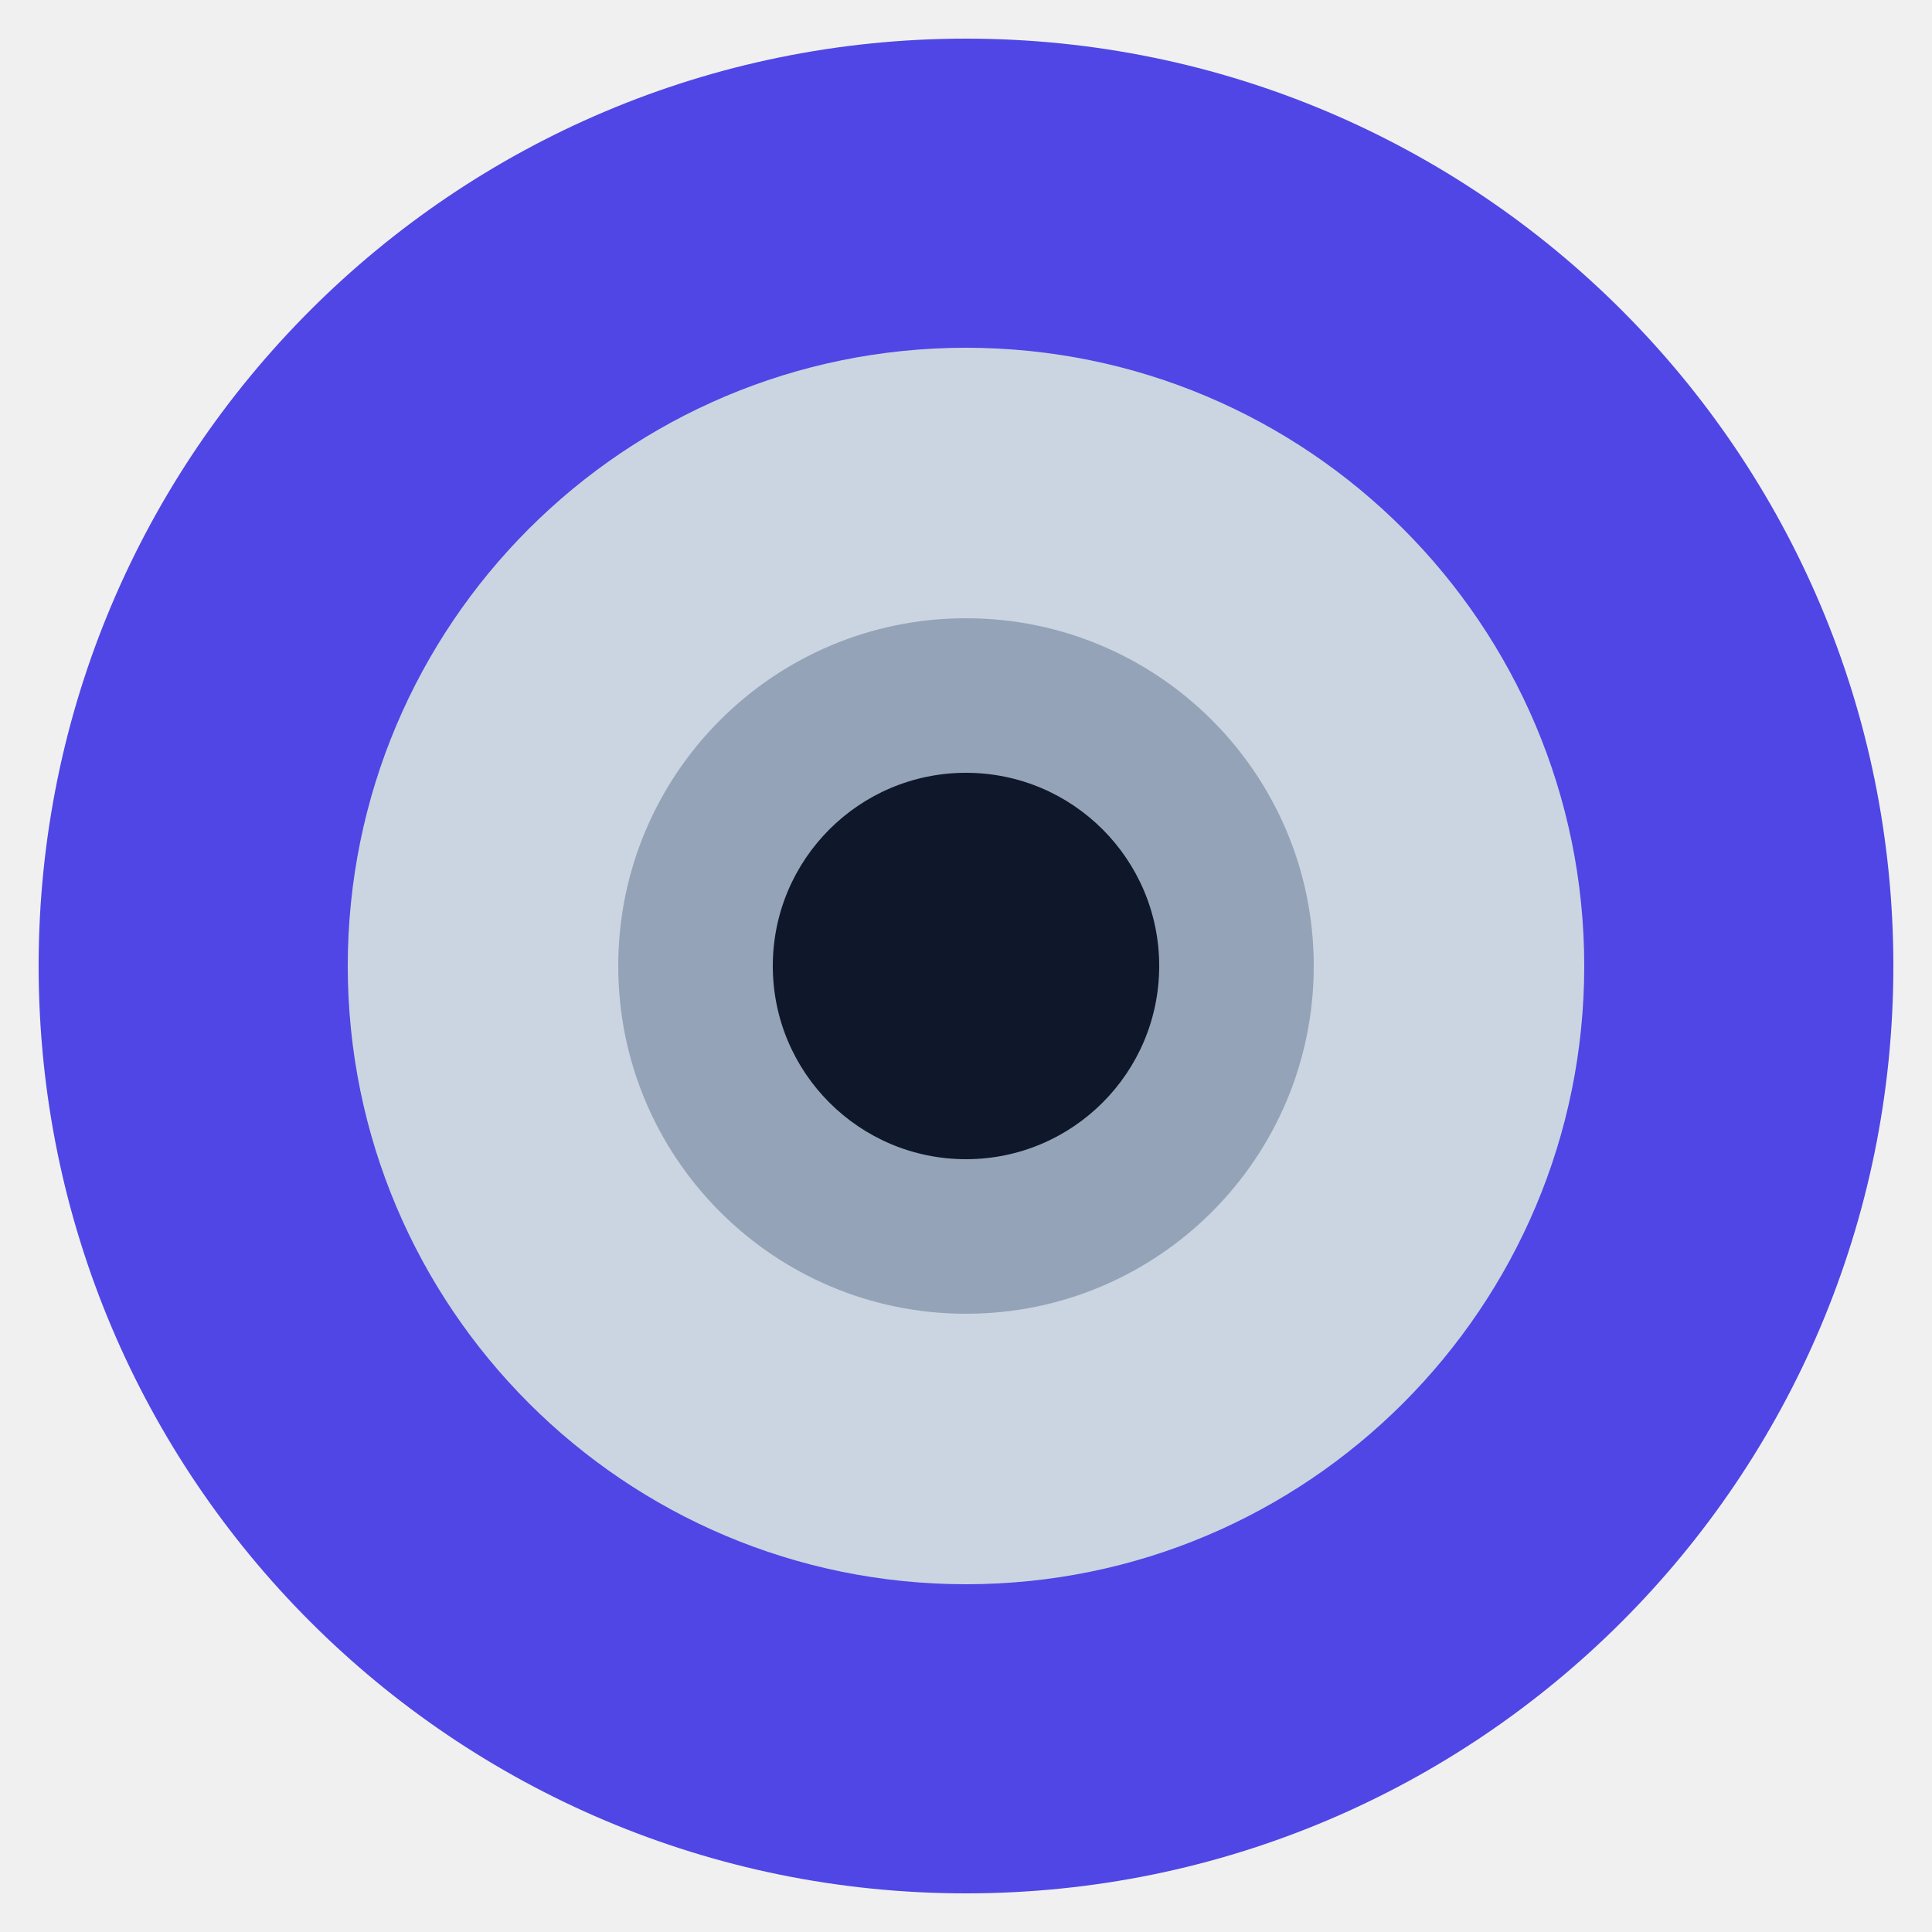
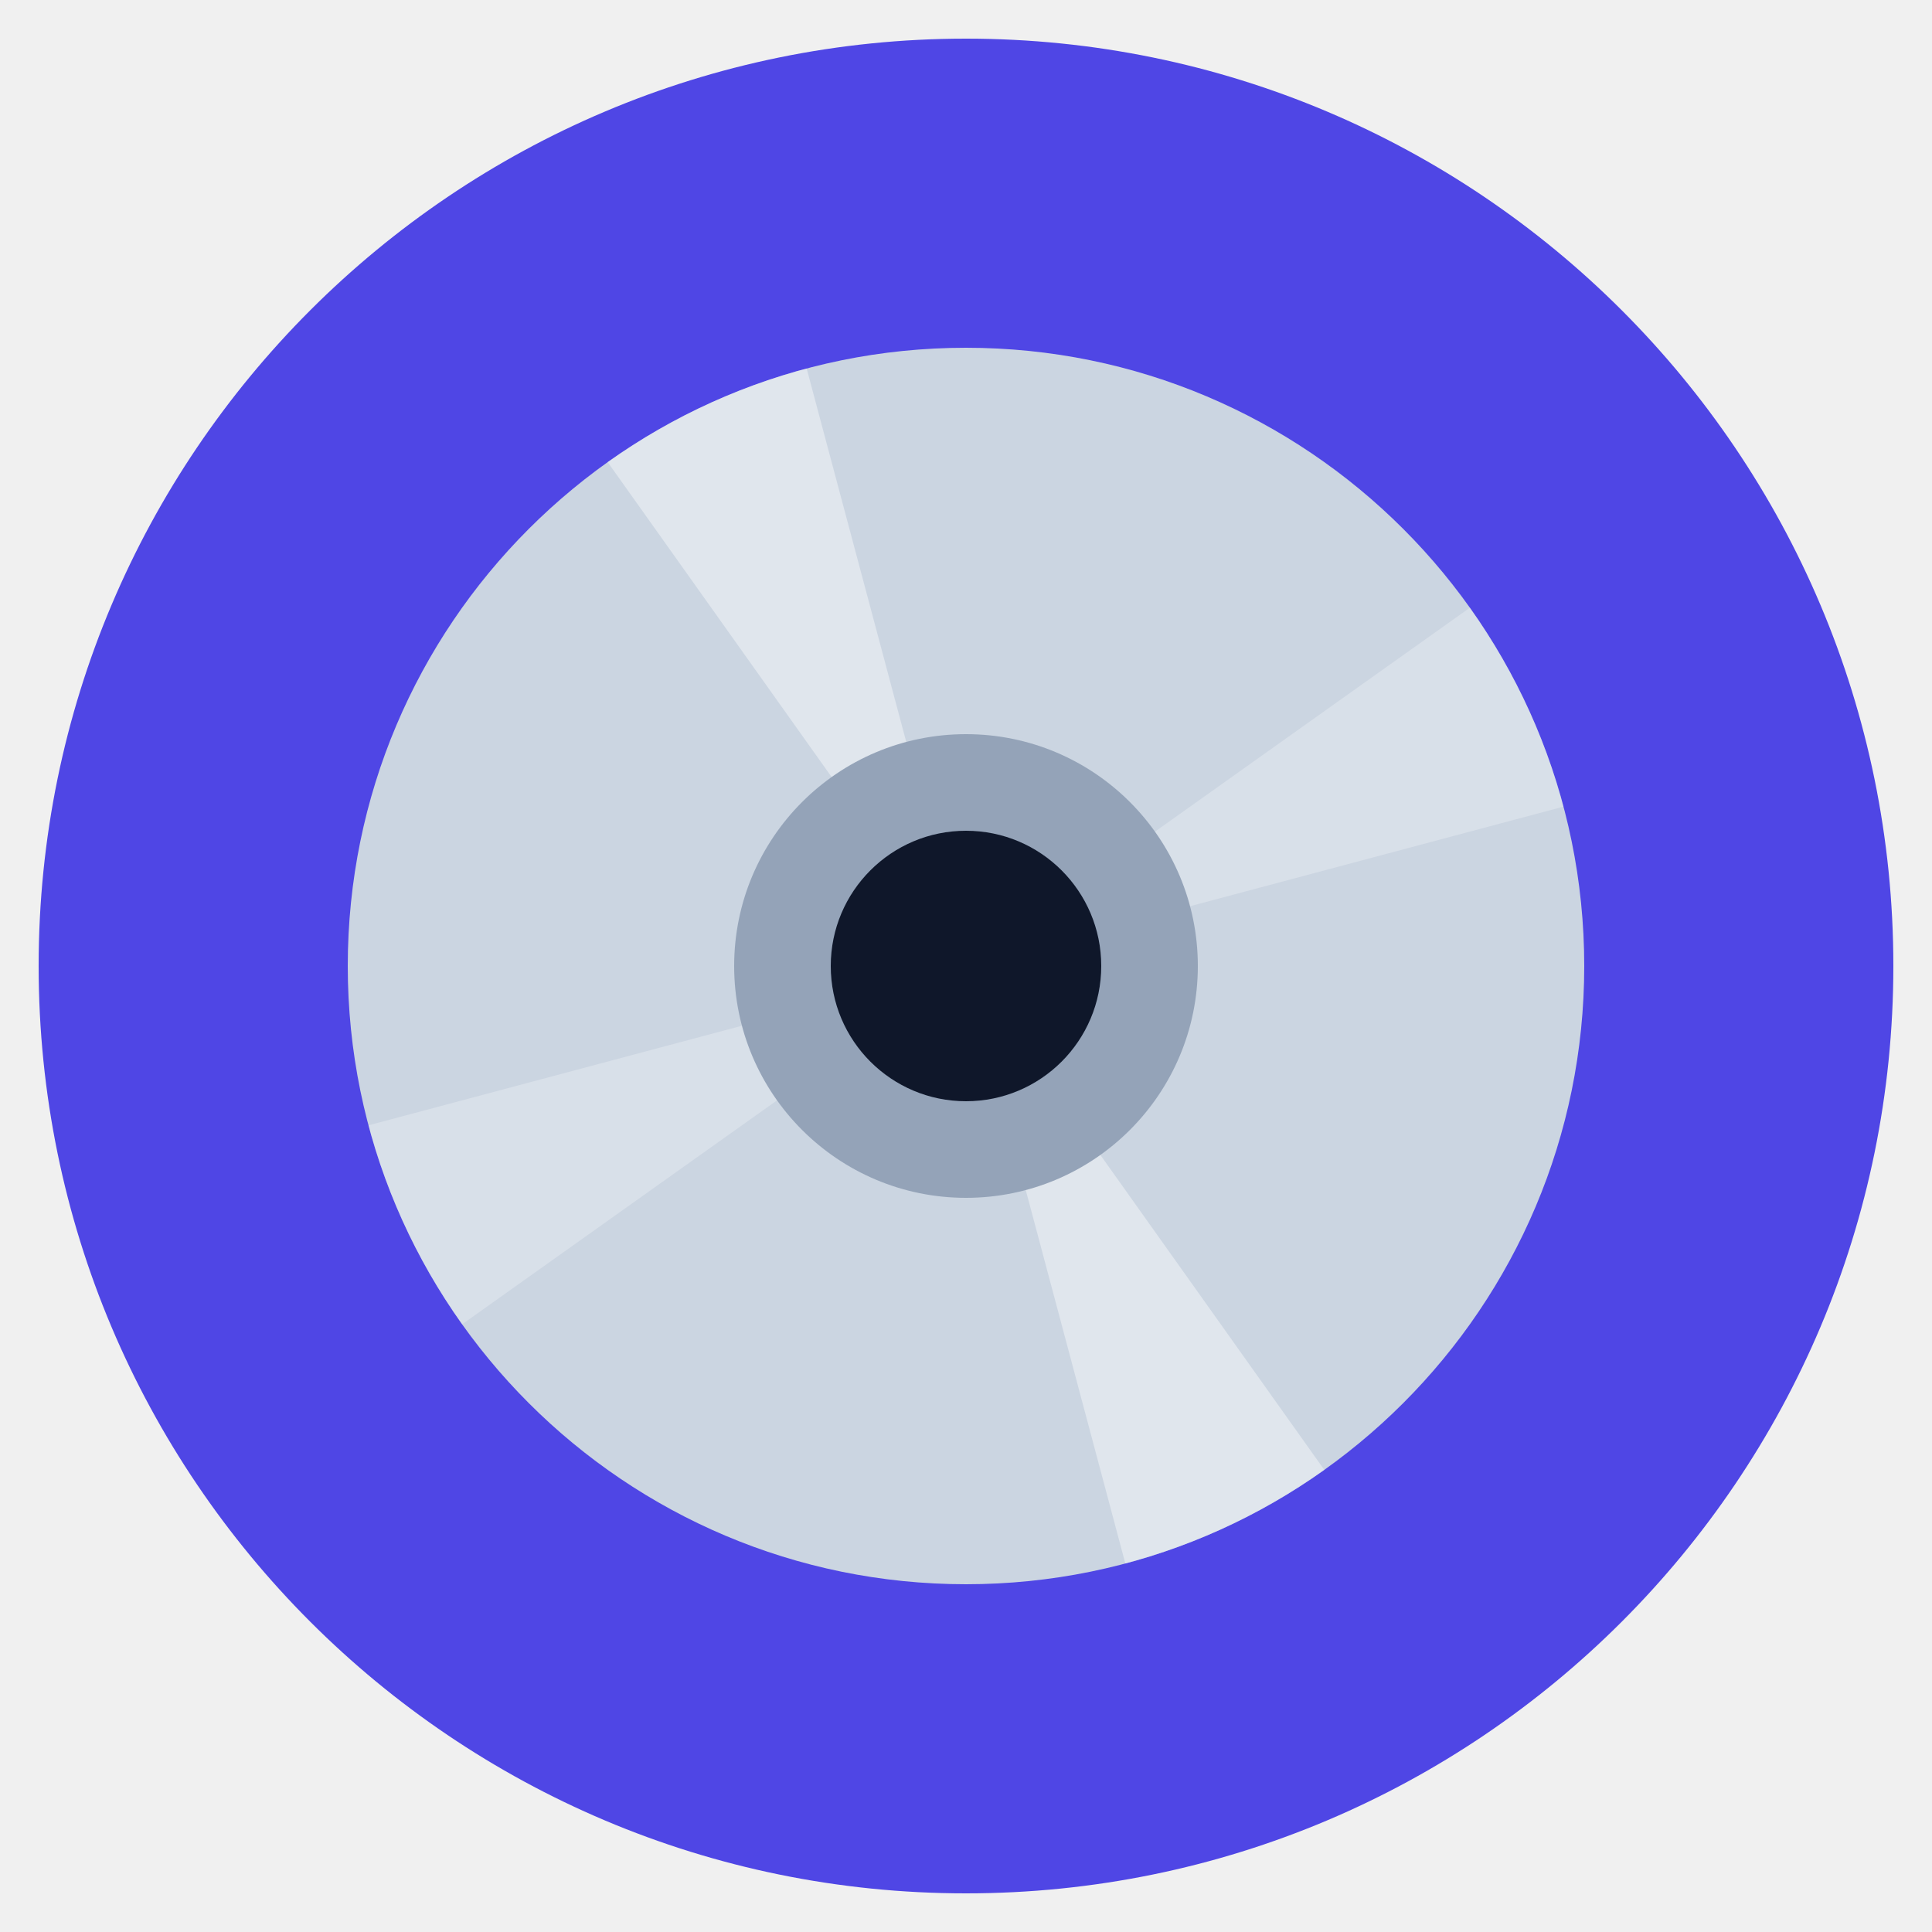
<svg xmlns="http://www.w3.org/2000/svg" viewBox="0 0 100 100">
+   <defs>
+     <clipPath id="disc-grey-rings">
+       <circle cx="50" cy="50" r="32" />
+     </clipPath>
+   </defs>
  <circle cx="50" cy="50" r="48" fill="#4f46e5" />
-   <circle cx="50" cy="50" r="32" fill="#cbd5e1" />
-   <circle cx="50" cy="50" r="18" fill="#94a3b8" />
-   <circle cx="50" cy="50" r="10" fill="#0f172a" />
+   <g clip-path="url(#disc-grey-rings)">
+     <circle cx="50" cy="50" r="32" fill="#cbd5e1" />
+     <polygon points="50,50 18,5 38,5" fill="#ffffff" opacity="0.4" />
+     <polygon points="50,50 82,95 62,95" fill="#ffffff" opacity="0.4" />
+     <polygon points="50,50 95,18 95,38" fill="#ffffff" opacity="0.25" />
+     <polygon points="50,50 5,82 5,62" fill="#ffffff" opacity="0.25" />
+     <circle cx="50" cy="50" r="12" fill="#94a3b8" />
+   </g>
+   <circle cx="50" cy="50" r="7" fill="#0f172a" />
</svg>
